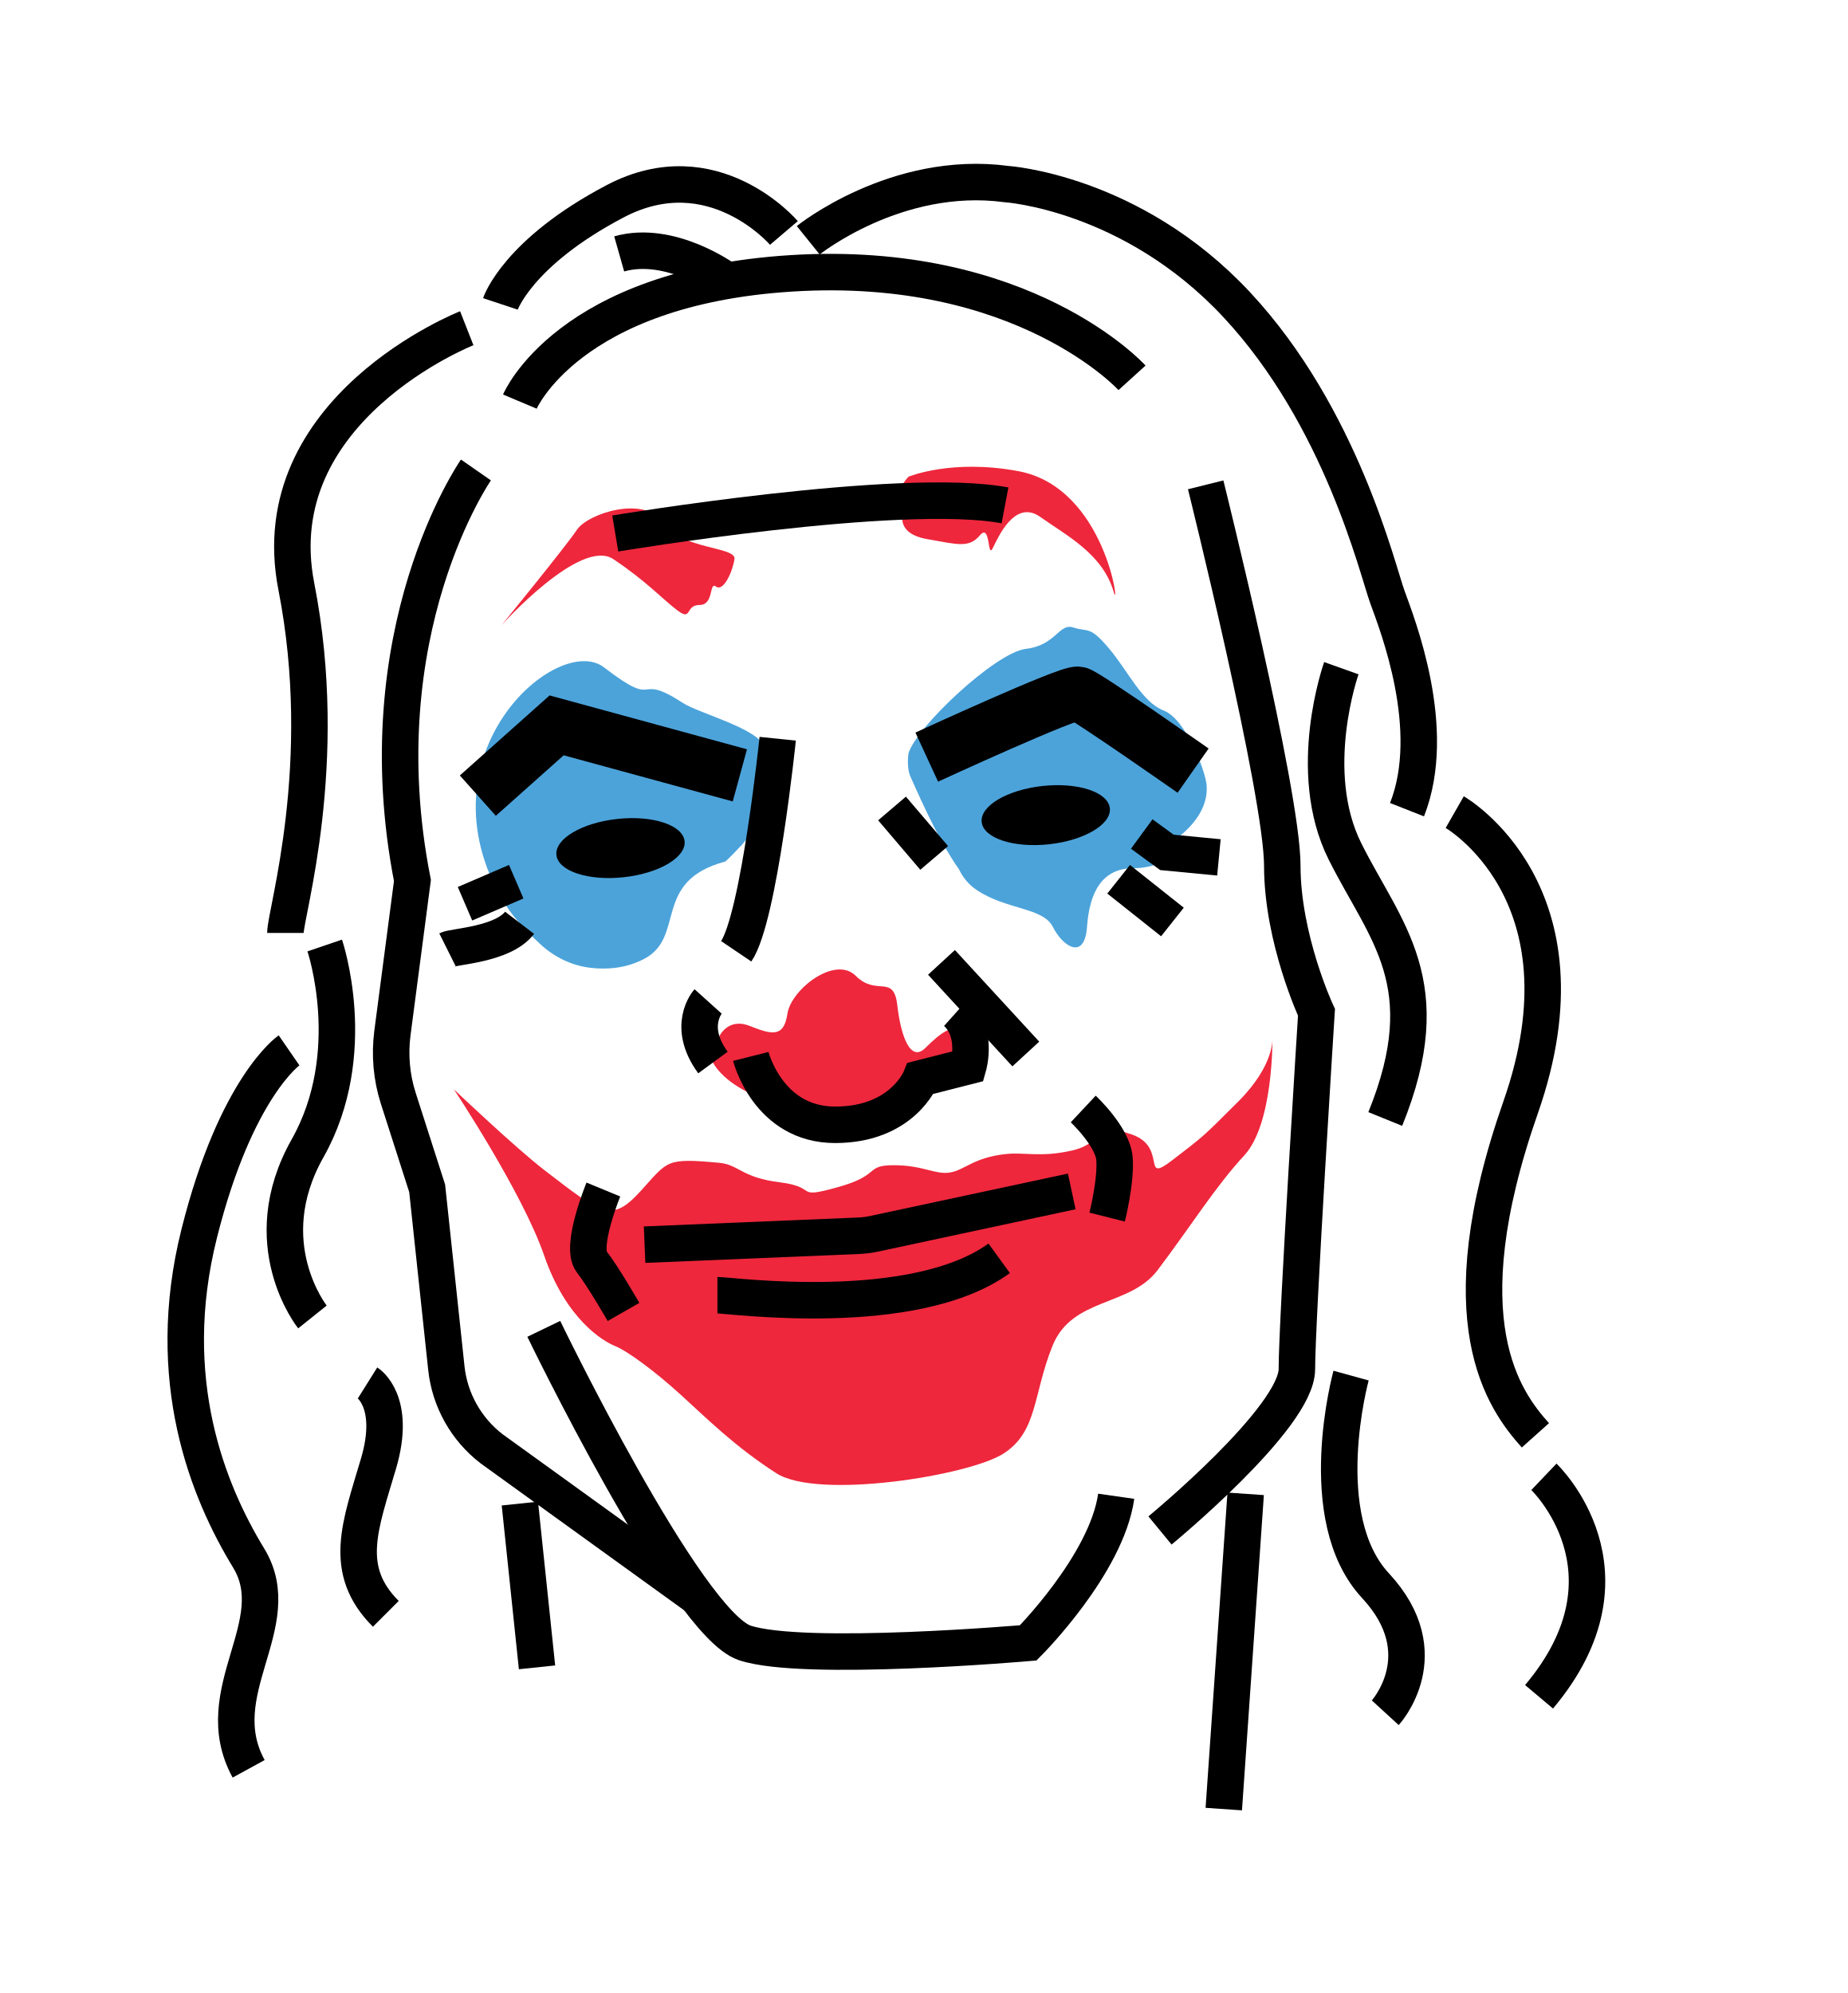
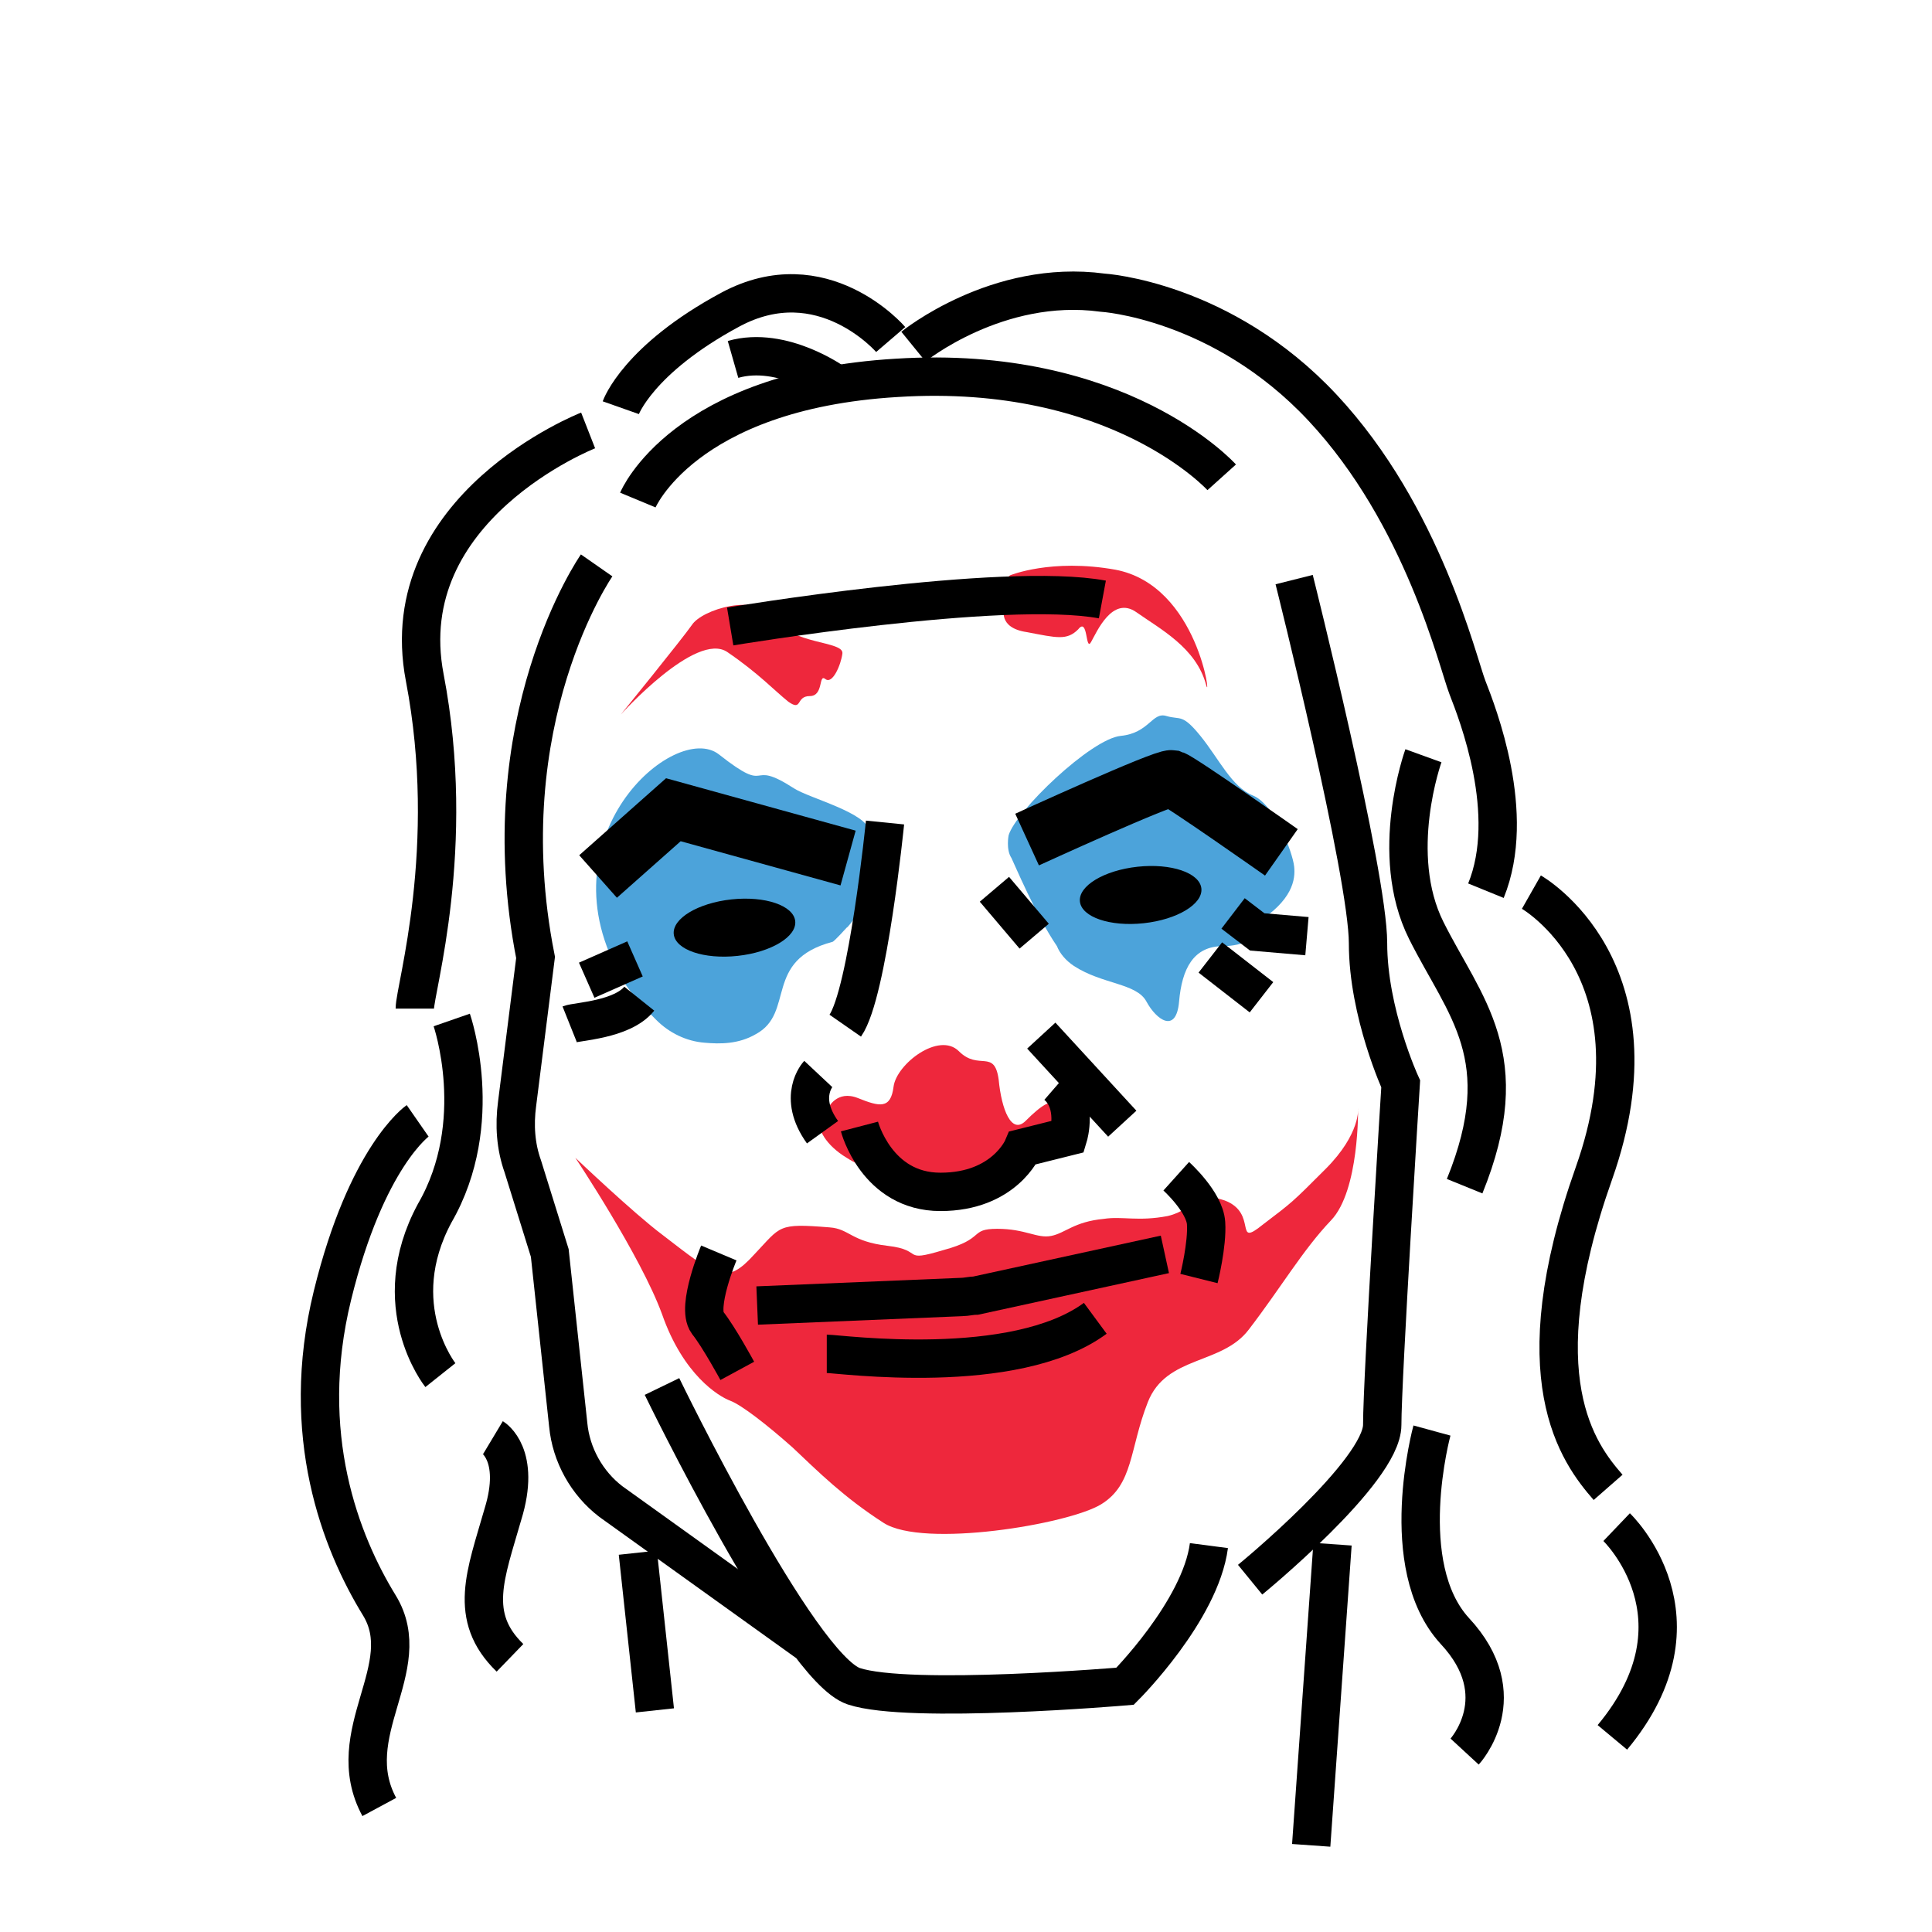
- <svg xmlns="http://www.w3.org/2000/svg" version="1.1" id="Layer_1" x="0px" y="0px" viewBox="0 0 136.72 147.49" style="enable-background:new 0 0 136.72 147.49;" xml:space="preserve">
+ <svg xmlns="http://www.w3.org/2000/svg" viewBox="0 0 136 136">
  <style type="text/css">
	.st0{fill:#EE273C;}
	.st1{fill:#4CA3DA;}
	.st2{fill:none;stroke:#000000;stroke-width:2.7;stroke-miterlimit:10;}
	.st3{fill:none;stroke:#000000;stroke-width:4;stroke-miterlimit:10;}
+ 	#eyes {
+ 	fill: #000000;
+ 	-webkit-animation-name: blink;
+     -webkit-animation-duration: 5s;
+     -webkit-animation-iteration-count: infinite; 
+     -webkit-transform-origin:50% 50%;
+ 
+     animation-name: blink;
+     animation-duration: 5s;
+     animation-iteration-count: infinite;
+      }
+ 
+ @-webkit-keyframes blink { 
+   0% { -webkit-transform: scaleX(1) scaleY(1); } 
+   1% { -webkit-transform: scaleX(1.1) scaleY(0.1); } 
+   2% { -webkit-transform: scaleX(1) scaleY(1); }
+   24% { -webkit-transform: scaleX(1) scaleY(1); }
+   25% { -webkit-transform: scaleX(1.1) scaleY(0.1); } 
+   26% { -webkit-transform: scaleX(1) scaleY(1); }
+   50% { -webkit-transform: scaleX(1) scaleY(1); }
+   74% { -webkit-transform: scaleX(1) scaleY(1); }
+   75% { -webkit-transform: scaleX(1.1) scaleY(0.1); } 
+   76% { -webkit-transform: scaleX(1) scaleY(1); }
+   100% { -webkit-transform: scaleX(1) scaleY(1);} 
+ }
+ @keyframes blink { 
+   0% { -webkit-transform: scaleX(1) scaleY(1); } 
+   1% { -webkit-transform: scaleX(1.1) scaleY(0.1); } 
+   2% { -webkit-transform: scaleX(1) scaleY(1); }
+   24% { -webkit-transform: scaleX(1) scaleY(1); }
+   25% { -webkit-transform: scaleX(1.1) scaleY(0.1); } 
+   26% { -webkit-transform: scaleX(1) scaleY(1); }
+   50% { -webkit-transform: scaleX(1) scaleY(1); }
+   74% { -webkit-transform: scaleX(1) scaleY(1); }
+   75% { -webkit-transform: scaleX(1.1) scaleY(0.1); } 
+   76% { -webkit-transform: scaleX(1) scaleY(1); }
+   100% { -webkit-transform: scaleX(1) scaleY(1);} 
+ }
</style>
-   <path class="st0" d="M37.12,46.26c0,0,5.83-6.51,8.27-4.88s3.66,2.98,4.75,3.8s0.54-0.41,1.63-0.41s0.68-1.76,1.22-1.36  s1.22-1.09,1.36-2.03c0.14-0.95-3.93-0.68-5.29-2.71c-1.36-2.03-5.56-0.68-6.37,0.54S37.12,46.26,37.12,46.26z" />
-   <path class="st0" d="M66.82,37.99c0,0-0.54,1.49,1.76,1.9c2.31,0.41,3.12,0.68,3.93-0.27c0.81-0.95,0.54,1.76,0.95,0.95  s1.63-3.66,3.53-2.31c1.9,1.36,4.61,2.71,5.43,5.56c0.49,1.7-0.54-7.73-7.05-8.95c-4.95-0.93-8.14,0.41-8.14,0.41  S65.74,36.77,66.82,37.99z" />
-   <path class="st0" d="M53.21,76.73c0,0,0.63-1.45,2.26-0.81s2.53,0.9,2.8-0.9s3.53-4.34,5.06-2.8c1.54,1.54,2.8-0.18,3.07,2.17  c0.27,2.35,0.99,4.25,2.08,3.16c1.09-1.09,2.44-2.17,2.53-0.63c0.09,1.54-2.26,3.89-5.7,5.06c-3.44,1.18-6.69,1.63-8.32,0  c-1.63-1.63-0.72-0.54-2.35-1.54s-2.35-2.26-2.08-2.98C52.85,76.73,53.21,76.73,53.21,76.73z" />
-   <path class="st1" d="M89.29,58.11c-0.09-1.09-1.54-4.88-3.16-5.52c-1.63-0.63-2.62-2.89-4.07-4.61c-1.45-1.72-1.54-1.18-2.62-1.54  c-1.09-0.36-1.27,1.31-3.53,1.58c-2.26,0.27-8.14,5.83-8.68,7.73c0,0-0.18,1.09,0.18,1.81c0.24,0.48,1.86,4.39,3.56,6.78  c0.27,0.57,0.69,1.12,1.33,1.54c2.17,1.45,4.88,1.27,5.61,2.71c0.72,1.45,2.35,2.53,2.53,0c0.18-2.53,1.09-4.34,3.44-4.34  c1.57,0,2.98-0.65,2.54-1.73C89.11,60.76,89.37,59.02,89.29,58.11z" />
-   <path class="st1" d="M50.55,52.03c-3.7-2.4-1.63,0.61-5.85-2.64c-3.43-2.64-13.88,6.44-7.44,17.36c0,0,0.02-0.02,0.03-0.03  c0.39,0.83,1.64,2.18,2.68,3.14c1.03,0.96,2.33,1.6,3.72,1.76c1.18,0.14,2.63,0.06,4-0.67c3.07-1.63,0.54-5.74,5.97-7.19  c0.08-0.02,1.08-1.06,1.09-1.09c0.1,0,1.16-1.49,1.22-1.49l0.23-1.72l0.36-4.16C56.18,53.93,51.74,52.8,50.55,52.03z" />
-   <path class="st0" d="M33.59,80.62c0,0,4.54,4.31,6.69,5.97c4.29,3.29,4.95,3.94,7.14,1.54c2.04-2.24,1.81-2.44,5.79-2.08  c1.49,0.14,1.63,1.09,4.52,1.45c2.89,0.36,0.99,1.27,4.25,0.36c3.26-0.9,1.99-1.63,4.16-1.63c2.17,0,3.07,0.72,4.16,0.54  c1.09-0.18,1.72-1.09,4.07-1.36c1.44-0.17,2.62,0.27,4.97-0.27c2.35-0.54,1.76-2.12,4.43-1.18c2.67,0.95,0.63,3.71,2.98,1.9  c2.35-1.81,2.17-1.63,4.88-4.34c2.71-2.71,2.53-4.7,2.53-4.7s0.09,6.33-2.08,8.68c-2.17,2.35-3.89,5.15-6.42,8.5  c-2.06,2.72-6.33,1.99-7.78,5.61s-1.09,6.33-3.62,7.96c-2.53,1.63-13.74,3.44-16.82,1.45s-5.06-3.98-7.05-5.79  c-1.99-1.81-3.98-3.26-4.88-3.62c-0.9-0.36-3.62-1.99-5.24-6.69S33.59,80.62,33.59,80.62z" />
-   <path class="st2" d="M35.22,34.78c0,0-8.32,11.94-4.7,30.38l-1.48,11.28c-0.21,1.62-0.07,3.27,0.43,4.83l2.14,6.67l1.42,13.3  c0.25,2.36,1.46,4.52,3.34,5.97l15.14,10.93" />
-   <path class="st2" d="M89.22,35.88c0,0,5.67,22.77,5.67,28.19s2.53,10.85,2.53,10.85s-1.45,22.79-1.45,26.4s-10.13,11.94-10.13,11.94  " />
-   <path class="st2" d="M40.24,98.34c0,0,10.53,21.79,14.87,23.24s20.98,0,20.98,0s5.79-5.79,6.51-10.85" />
-   <polyline class="st3" points="35.36,58.88 41.19,53.68 54.75,57.38 " />
-   <path class="st3" d="M68.58,56.03c0,0,10.58-4.88,11.21-4.7c0.63,0.18,8.5,5.7,8.5,5.7" />
-   <path class="st2" d="M57.55,54.67c0,0-1.36,13.2-3.07,15.73" />
-   <path class="st2" d="M52.4,74.11c0,0-1.63,1.81,0.36,4.52" />
-   <path class="st2" d="M55.56,78.18c0,0,1.27,5.06,6.24,5.06s6.33-3.44,6.33-3.44l3.53-0.9c0,0,0.72-2.53-0.9-3.98" />
-   <path class="st2" d="M38.47,29.72c0,0,3.56-8.45,20.07-9.49c17.23-1.09,25.23,7.73,25.23,7.73" />
+   <g id="makeup">
+     <path class="st0" d="M43.7,50.3c0,0,5.3-5.9,7.5-4.4c2.2,1.5,3.3,2.7,4.3,3.5c1,0.7,0.5-0.4,1.5-0.4s0.6-1.6,1.1-1.2   c0.5,0.4,1.1-1,1.2-1.8c0.1-0.9-3.6-0.6-4.8-2.5c-1.2-1.8-5.1-0.6-5.8,0.5C48,45,43.7,50.3,43.7,50.3z" />
+     <path class="st0" d="M70.7,42.8c0,0-0.5,1.4,1.6,1.7c2.1,0.4,2.8,0.6,3.6-0.2c0.7-0.9,0.5,1.6,0.9,0.9s1.5-3.3,3.2-2.1   c1.7,1.2,4.2,2.5,4.9,5.1c0.4,1.5-0.5-7-6.4-8.1c-4.5-0.8-7.4,0.4-7.4,0.4S69.7,41.6,70.7,42.8z" />
+     <path class="st0" d="M58.3,78c0,0,0.6-1.3,2.1-0.7c1.5,0.6,2.3,0.8,2.5-0.8c0.2-1.6,3.2-3.9,4.6-2.5c1.4,1.4,2.5-0.2,2.8,2   c0.2,2.1,0.9,3.9,1.9,2.9c1-1,2.2-2,2.3-0.6s-2.1,3.5-5.2,4.6c-3.1,1.1-6.1,1.5-7.6,0c-1.5-1.5-0.7-0.5-2.1-1.4   c-1.5-0.9-2.1-2.1-1.9-2.7C58,78,58.3,78,58.3,78z" />
+     <path class="st1" d="M91.1,61c-0.1-1-1.4-4.4-2.9-5c-1.5-0.6-2.4-2.6-3.7-4.2c-1.3-1.6-1.4-1.1-2.4-1.4c-1-0.3-1.2,1.2-3.2,1.4   c-2.1,0.2-7.4,5.3-7.9,7c0,0-0.2,1,0.2,1.6c0.2,0.4,1.7,4,3.2,6.2c0.2,0.5,0.6,1,1.2,1.4c2,1.3,4.4,1.2,5.1,2.5   c0.7,1.3,2.1,2.3,2.3,0s1-3.9,3.1-3.9c1.4,0,2.7-0.6,2.3-1.6C91,63.4,91.2,61.9,91.1,61z" />
+     <path class="st1" d="M55.9,55.5c-3.4-2.2-1.5,0.6-5.3-2.4C47.5,50.7,38,59,43.8,68.9c0,0,0,0,0,0c0.4,0.8,1.5,2,2.4,2.9   c0.9,0.9,2.1,1.5,3.4,1.6c1.1,0.1,2.4,0.1,3.6-0.6c2.8-1.5,0.5-5.2,5.4-6.5c0.1,0,1-1,1-1c0.1,0,1.1-1.4,1.1-1.4l0.2-1.6l0.3-3.8   C61,57.2,57,56.2,55.9,55.5z" />
+     <path class="st0" d="M40.5,81.5c0,0,4.1,3.9,6.1,5.4c3.9,3,4.5,3.6,6.5,1.4c1.9-2,1.6-2.2,5.3-1.9c1.4,0.1,1.5,1,4.1,1.3   c2.6,0.3,0.9,1.2,3.9,0.3c3-0.8,1.8-1.5,3.8-1.5s2.8,0.7,3.8,0.5c1-0.2,1.6-1,3.7-1.2c1.3-0.2,2.4,0.2,4.5-0.2   c2.1-0.5,1.6-1.9,4-1.1c2.4,0.9,0.6,3.4,2.7,1.7c2.1-1.6,2-1.5,4.4-3.9c2.5-2.5,2.3-4.3,2.3-4.3s0.1,5.8-1.9,7.9s-3.5,4.7-5.8,7.7   c-1.9,2.5-5.8,1.8-7.1,5.1s-1,5.8-3.3,7.2s-12.5,3.1-15.3,1.3s-4.6-3.6-6.4-5.3c-1.8-1.6-3.6-3-4.4-3.3c-0.8-0.3-3.3-1.8-4.8-6.1   C45.1,88.4,40.5,81.5,40.5,81.5z" />
+   </g>
+   <path class="st2" d="M42,39.8c0,0-7.6,10.9-4.3,27.6l-1.3,10.3c-0.2,1.5-0.1,3,0.4,4.4l1.9,6.1l1.3,12.1c0.2,2.1,1.3,4.1,3,5.4  l13.8,9.9" />
+   <path class="st2" d="M91.1,40.8c0,0,5.2,20.7,5.2,25.6c0,4.9,2.3,9.9,2.3,9.9s-1.3,20.7-1.3,24S88,111.2,88,111.2" />
+   <path class="st2" d="M46.6,97.6c0,0,9.6,19.8,13.5,21.1s19.1,0,19.1,0s5.3-5.3,5.9-9.9" />
+   <polyline class="st3" points="42.1,61.7 47.4,57 59.7,60.4 " />
+   <path class="st3" d="M72.3,59.1c0,0,9.6-4.4,10.2-4.3c0.6,0.2,7.7,5.2,7.7,5.2" />
+   <path class="st2" d="M62.3,57.9c0,0-1.2,12-2.8,14.3" />
+   <path class="st2" d="M57.6,75.6c0,0-1.5,1.6,0.3,4.1" />
+   <path class="st2" d="M60.5,79.3c0,0,1.2,4.6,5.7,4.6s5.8-3.1,5.8-3.1l3.2-0.8c0,0,0.7-2.3-0.8-3.6" />
+   <path class="st2" d="M44.9,35.2c0,0,3.2-7.7,18.2-8.6c15.7-1,22.9,7,22.9,7" />
  <g id="eyes">
-     <ellipse transform="matrix(0.9942 -0.1074 0.1074 0.9942 -6.0329 8.6646)" cx="77.39" cy="60.32" rx="4.77" ry="2.17" />
-     <ellipse transform="matrix(0.9942 -0.1074 0.1074 0.9942 -6.4773 5.2978)" cx="45.92" cy="62.76" rx="4.77" ry="2.17" />
+     <ellipse transform="matrix(0.9942 -0.1074 0.1074 0.9942 -6.3068 8.9901)" cx="80.3" cy="63" rx="4.3" ry="2" />
+     <ellipse transform="matrix(0.9942 -0.1074 0.1074 0.9942 -6.7102 5.9315)" cx="51.7" cy="65.3" rx="4.3" ry="2" />
  </g>
-   <line class="st2" x1="66.01" y1="59.83" x2="69.13" y2="63.49" />
-   <path class="st2" d="M80.16,82.07c0,0,2.17,2.03,2.31,3.66c0.14,1.63-0.54,4.34-0.54,4.34" />
-   <polyline class="st2" points="84.49,61.72 86.35,63.08 90.2,63.45 " />
-   <path class="st2" d="M33.11,70.28c0.5-0.25,4.1-0.37,5.34-1.99" />
-   <path class="st2" d="M44.65,88.03c0,0-1.74,4.22-0.87,5.34s2.36,3.72,2.36,3.72" />
+   <line class="st2" x1="70" y1="62.6" x2="72.8" y2="65.9" />
+   <path class="st2" d="M82.8,82.8c0,0,2,1.8,2.1,3.3c0.1,1.5-0.5,3.9-0.5,3.9" />
+   <polyline class="st2" points="86.8,64.3 88.5,65.6 92,65.9 " />
+   <path class="st2" d="M40.1,72.1c0.5-0.2,3.7-0.3,4.9-1.8" />
+   <path class="st2" d="M50.6,88.2c0,0-1.6,3.8-0.8,4.9c0.8,1,2.1,3.4,2.1,3.4" />
  <g id="lips">
-     <path class="st2" d="M47.7,92.11l15.86-0.66c0.37-0.02,0.74-0.06,1.1-0.14l14.65-3.14" />
-     <path class="st2" d="M53.09,95.85c0.99,0,14.52,1.86,20.85-2.73" />
+     <path class="st2" d="M53.3,91.9l14.4-0.6c0.3,0,0.7-0.1,1-0.1l13.3-2.9" />
  </g>
-   <line class="st2" x1="38.47" y1="111.27" x2="39.74" y2="123.39" />
-   <line class="st2" x1="92.18" y1="110.55" x2="90.56" y2="133.88" />
-   <path class="st2" d="M45.53,39.48c0,0,21.16-3.53,28.84-2.08" />
-   <line class="st2" x1="82.78" y1="65.07" x2="86.76" y2="68.23" />
-   <line class="st2" x1="38.2" y1="65.25" x2="34.41" y2="66.88" />
-   <line class="st2" x1="69.67" y1="71.22" x2="75.91" y2="78" />
+   <path class="st2" d="M58.2,95.3c0.9,0,13.2,1.7,18.9-2.5" />
+   <line class="st2" x1="44.9" y1="109.3" x2="46.1" y2="120.4" />
+   <line class="st2" x1="93.8" y1="108.7" x2="92.3" y2="129.9" />
+   <path class="st2" d="M51.4,44.1c0,0,19.2-3.2,26.2-1.9" />
+   <line class="st2" x1="85.2" y1="67.4" x2="88.8" y2="70.2" />
+   <line class="st2" x1="44.7" y1="67.5" x2="41.3" y2="69" />
+   <line class="st2" x1="73.3" y1="72.9" x2="79" y2="79.1" />
  <g id="hair">
-     <path class="st2" d="M21.39,77.73c0,0-3.93,2.71-6.65,13.56s0.68,19.12,3.66,24.01s-3.12,9.9,0,15.6" />
-     <path class="st2" d="M107.65,60.1c0,0,10.44,5.97,4.88,21.84c-5.56,15.87-1.22,21.7,1.09,24.28" />
-     <path class="st2" d="M58.01,17.24c0,0-5.24-6.15-12.48-2.35s-8.5,7.6-8.5,7.6" />
-     <path class="st2" d="M59.81,17.78c0,0,6.51-5.24,14.65-4.16c0,0,9.27,0.59,17.04,8.91s10.44,19.67,11.17,21.66   c0.72,1.99,3.8,9.77,1.45,15.73" />
-     <path class="st2" d="M34.54,24.29c0,0-15.19,5.97-12.61,19.12s-0.81,24.14-0.81,25.63" />
-     <path class="st2" d="M114.25,109.29c0,0,7.41,7.05-0.36,16.28" />
-     <path class="st2" d="M24.03,69.97c0,0,2.71,7.96-1.27,15.01c-3.98,7.05,0.36,12.48,0.36,12.48" />
-     <path class="st2" d="M27.2,102.34c0,0,2.17,1.36,0.81,5.97c-1.36,4.61-2.71,7.87,0.54,11.12" />
-     <path class="st2" d="M53.69,20.69c0,0-4.07-2.98-7.87-1.9" />
-     <path class="st2" d="M99.26,49.45c0,0-2.71,7.6,0.27,13.56s7.05,9.77,2.98,19.8" />
-     <path class="st2" d="M99.98,101.8c0,0-2.89,10.49,1.81,15.55s0.72,9.4,0.72,9.4" />
+     <path class="st2" d="M29.4,78.9c0,0-3.6,2.5-6,12.3s0.6,17.4,3.3,21.8c2.7,4.4-2.8,9,0,14.2" />
+     <path class="st2" d="M107.8,62.8c0,0,9.5,5.4,4.4,19.8c-5.1,14.4-1.1,19.7,1,22.1" />
+     <path class="st2" d="M62.7,23.9c0,0-4.8-5.6-11.3-2.1s-7.7,6.9-7.7,6.9" />
+     <path class="st2" d="M64.3,24.4c0,0,5.9-4.8,13.3-3.8c0,0,8.4,0.5,15.5,8.1s9.5,17.9,10.2,19.7c0.7,1.8,3.5,8.9,1.3,14.3" />
+     <path class="st2" d="M41.4,30.3c0,0-13.8,5.4-11.5,17.4S29.2,69.6,29.2,71" />
+     <path class="st2" d="M113.8,107.5c0,0,6.7,6.4-0.3,14.8" />
+     <path class="st2" d="M31.8,71.8c0,0,2.5,7.2-1.2,13.6C27.1,91.9,31,96.8,31,96.8" />
+     <path class="st2" d="M34.7,101.2c0,0,2,1.2,0.7,5.4c-1.2,4.2-2.5,7.2,0.5,10.1" />
+     <path class="st2" d="M58.8,27c0,0-3.7-2.7-7.2-1.7" />
+     <path class="st2" d="M100.2,53.2c0,0-2.5,6.9,0.2,12.3c2.7,5.4,6.4,8.9,2.7,18" />
+     <path class="st2" d="M100.8,100.7c0,0-2.6,9.5,1.6,14.1c4.3,4.6,0.7,8.5,0.7,8.5" />
  </g>
</svg>
